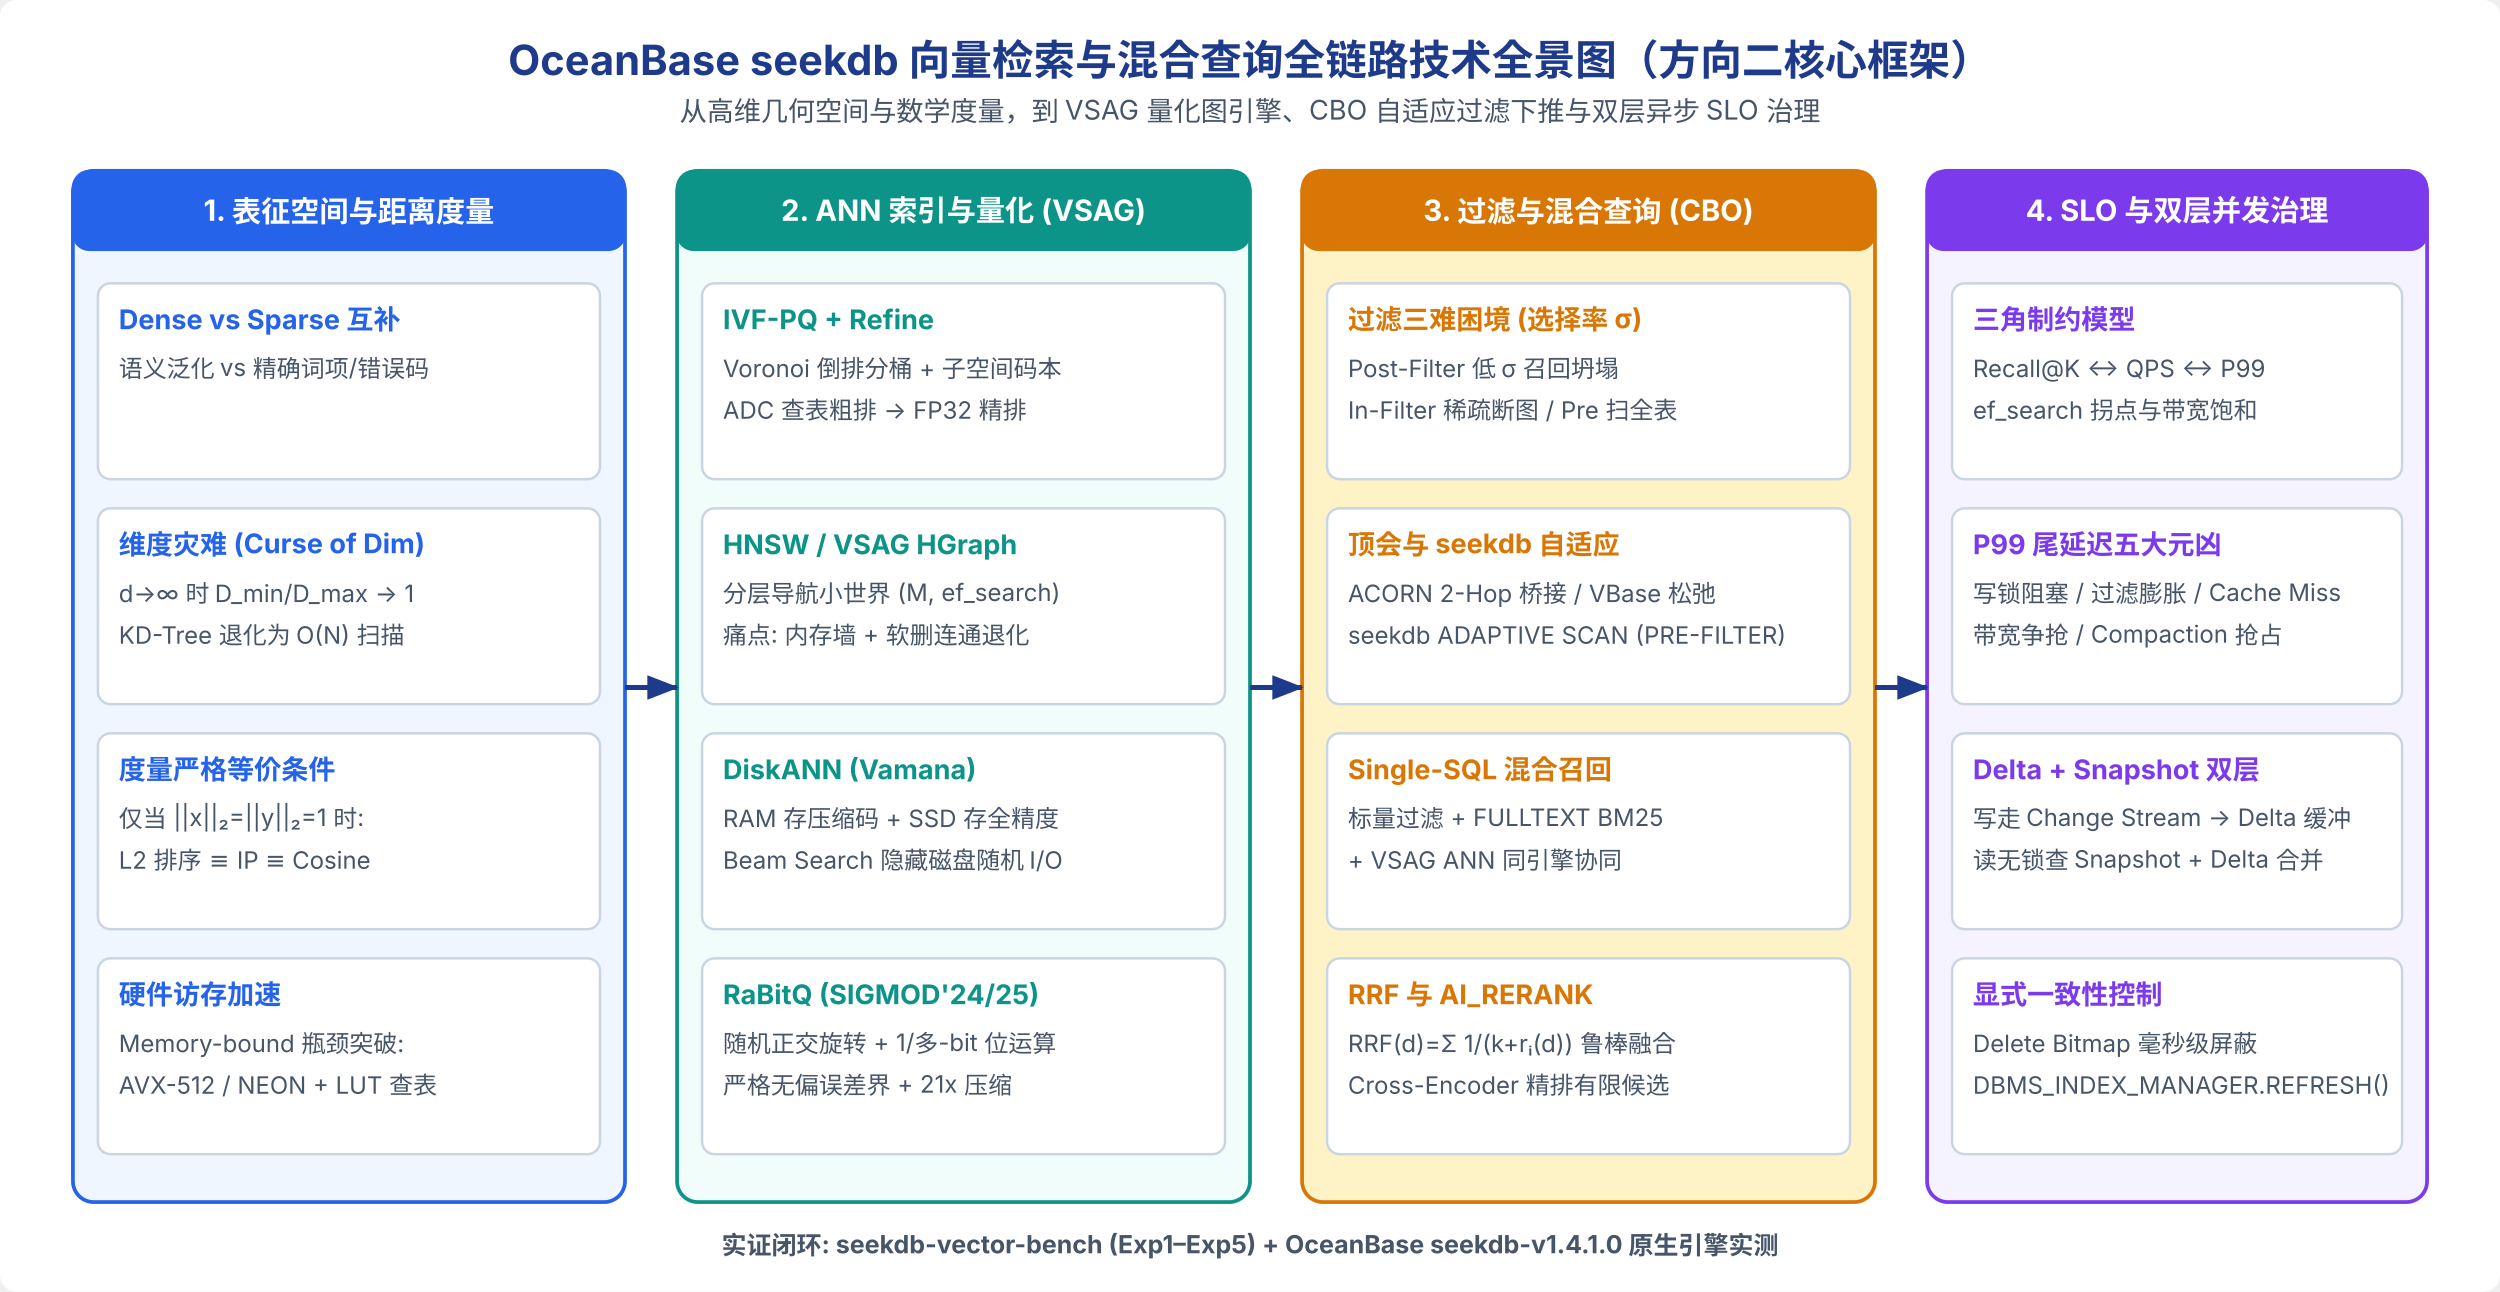
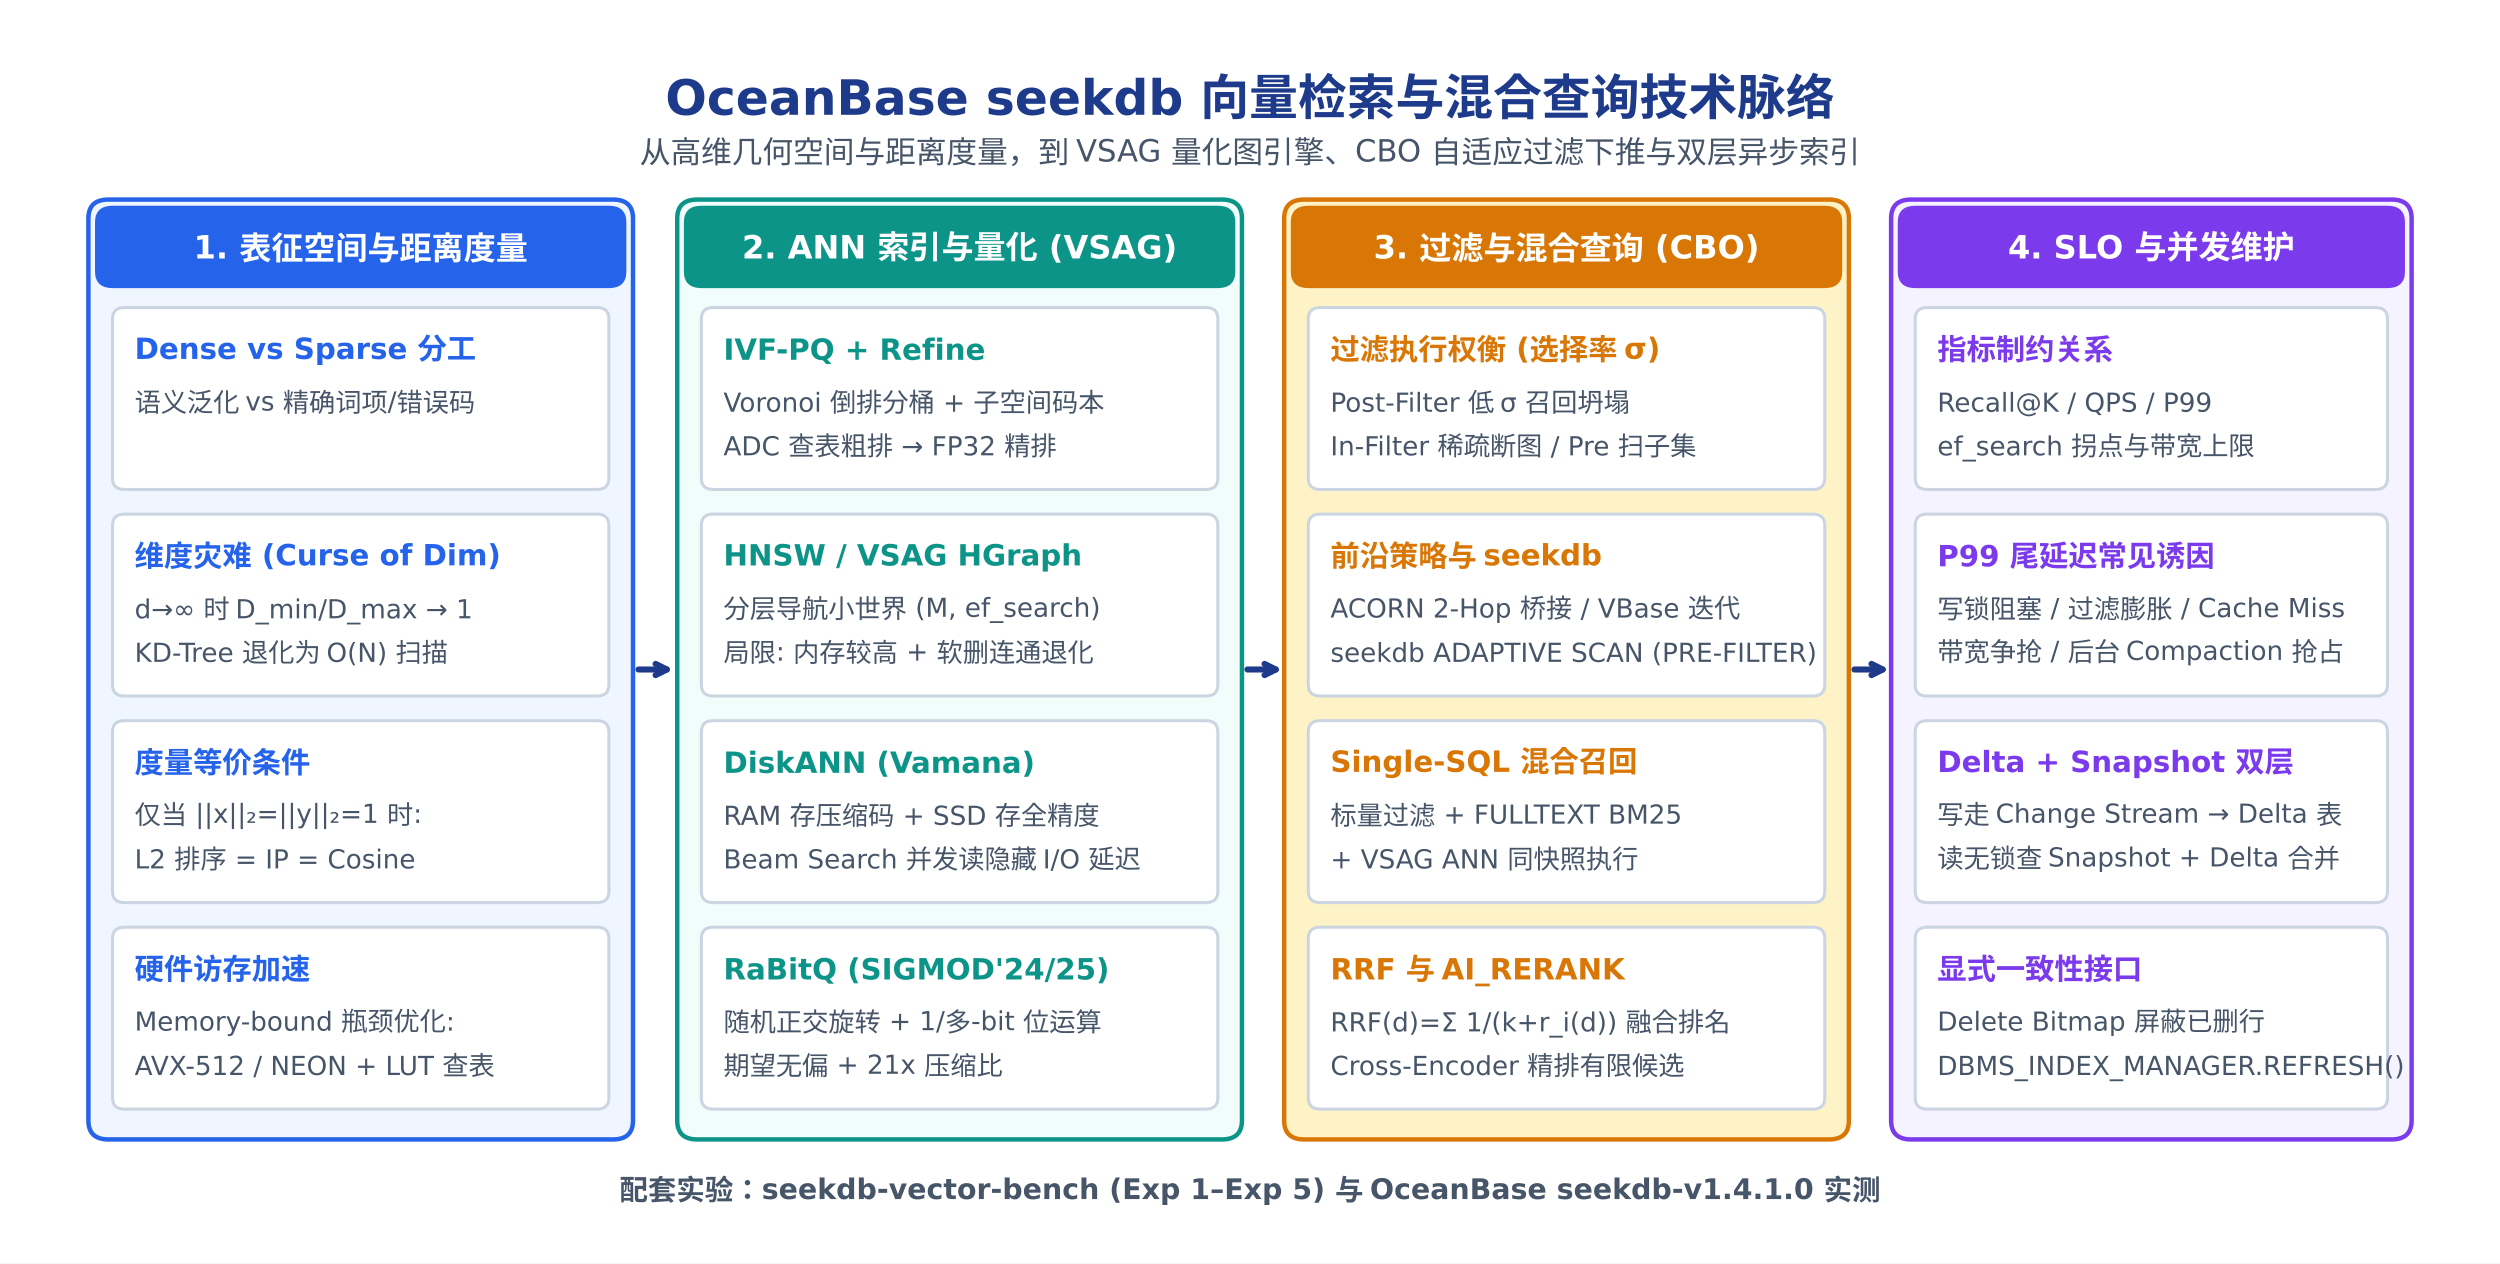
- <svg xmlns="http://www.w3.org/2000/svg" viewBox="0 0 1200 620" width="1200" height="620" font-family="PingFang SC, Hiragino Sans GB, Arial Unicode MS, -apple-system, sans-serif">
-   <rect width="1200" height="620" fill="#FFFFFF" rx="8" />
+ <svg xmlns="http://www.w3.org/2000/svg" width="896.58pt" height="453.024pt" viewBox="0 0 896.58 453.024" version="1.1">
  <defs>
-     <marker id="arrow-navy" viewBox="0 0 10 10" refX="8.5" refY="5" markerWidth="7" markerHeight="7" orient="auto-start-reverse">
-       <path d="M 0 1.5 L 9 5 L 0 8.5 z" fill="#1E3A8A" />
-     </marker>
-     <marker id="arrow-teal" viewBox="0 0 10 10" refX="8.5" refY="5" markerWidth="7" markerHeight="7" orient="auto-start-reverse">
-       <path d="M 0 1.5 L 9 5 L 0 8.5 z" fill="#0D9488" />
-     </marker>
-     <marker id="arrow-red" viewBox="0 0 10 10" refX="8.5" refY="5" markerWidth="7" markerHeight="7" orient="auto-start-reverse">
-       <path d="M 0 1.5 L 9 5 L 0 8.5 z" fill="#DC2626" />
-     </marker>
-     <marker id="arrow-slate" viewBox="0 0 10 10" refX="8.5" refY="5" markerWidth="7" markerHeight="7" orient="auto-start-reverse">
-       <path d="M 0 1.5 L 9 5 L 0 8.5 z" fill="#475569" />
-     </marker>
+     <style type="text/css">*{stroke-linejoin: round; stroke-linecap: butt}</style>
  </defs>
-   <text x="600" y="36" font-size="20" font-weight="bold" fill="#1E3A8A" text-anchor="middle">OceanBase seekdb 向量检索与混合查询全链路技术全景图（方向二核心框架）</text>
-   <text x="600" y="58" font-size="13" font-weight="normal" fill="#475569" text-anchor="middle">从高维几何空间与数学度量，到 VSAG 量化图引擎、CBO 自适应过滤下推与双层异步 SLO 治理</text>
-   <rect x="35" y="82" width="265" height="495" fill="#EFF6FF" stroke="#2563EB" stroke-width="1.8" rx="10" />
-   <rect x="35" y="82" width="265" height="38" fill="#2563EB" stroke="#2563EB" stroke-width="1.0" rx="8" />
-   <text x="167.5" y="106" font-size="14" font-weight="bold" fill="#FFFFFF" text-anchor="middle">1. 表征空间与距离度量</text>
-   <rect x="47" y="136" width="241" height="94" fill="#FFFFFF" stroke="#CBD5E1" stroke-width="1.2" rx="6" />
-   <text x="57" y="158" font-size="13" font-weight="bold" fill="#2563EB" text-anchor="start">Dense vs Sparse 互补</text>
-   <text x="57" y="181" font-size="11.5" font-weight="normal" fill="#475569" text-anchor="start">语义泛化 vs 精确词项/错误码</text>
-   <rect x="47" y="244" width="241" height="94" fill="#FFFFFF" stroke="#CBD5E1" stroke-width="1.2" rx="6" />
-   <text x="57" y="266" font-size="13" font-weight="bold" fill="#2563EB" text-anchor="start">维度灾难 (Curse of Dim)</text>
-   <text x="57" y="289" font-size="11.5" font-weight="normal" fill="#475569" text-anchor="start">d→∞ 时 D_min/D_max → 1</text>
-   <text x="57" y="309" font-size="11.5" font-weight="normal" fill="#475569" text-anchor="start">KD-Tree 退化为 O(N) 扫描</text>
-   <rect x="47" y="352" width="241" height="94" fill="#FFFFFF" stroke="#CBD5E1" stroke-width="1.2" rx="6" />
-   <text x="57" y="374" font-size="13" font-weight="bold" fill="#2563EB" text-anchor="start">度量严格等价条件</text>
-   <text x="57" y="397" font-size="11.5" font-weight="normal" fill="#475569" text-anchor="start">仅当 ||x||₂=||y||₂=1 时:</text>
-   <text x="57" y="417" font-size="11.5" font-weight="normal" fill="#475569" text-anchor="start">L2 排序 ≡ IP ≡ Cosine</text>
-   <rect x="47" y="460" width="241" height="94" fill="#FFFFFF" stroke="#CBD5E1" stroke-width="1.2" rx="6" />
-   <text x="57" y="482" font-size="13" font-weight="bold" fill="#2563EB" text-anchor="start">硬件访存加速</text>
-   <text x="57" y="505" font-size="11.5" font-weight="normal" fill="#475569" text-anchor="start">Memory-bound 瓶颈突破:</text>
-   <text x="57" y="525" font-size="11.5" font-weight="normal" fill="#475569" text-anchor="start">AVX-512 / NEON + LUT 查表</text>
-   <rect x="325" y="82" width="275" height="495" fill="#F0FDFA" stroke="#0D9488" stroke-width="1.8" rx="10" />
-   <rect x="325" y="82" width="275" height="38" fill="#0D9488" stroke="#0D9488" stroke-width="1.0" rx="8" />
-   <text x="462.5" y="106" font-size="14" font-weight="bold" fill="#FFFFFF" text-anchor="middle">2. ANN 索引与量化 (VSAG)</text>
-   <rect x="337" y="136" width="251" height="94" fill="#FFFFFF" stroke="#CBD5E1" stroke-width="1.2" rx="6" />
-   <text x="347" y="158" font-size="13" font-weight="bold" fill="#0D9488" text-anchor="start">IVF-PQ + Refine</text>
-   <text x="347" y="181" font-size="11.5" font-weight="normal" fill="#475569" text-anchor="start">Voronoi 倒排分桶 + 子空间码本</text>
-   <text x="347" y="201" font-size="11.5" font-weight="normal" fill="#475569" text-anchor="start">ADC 查表粗排 → FP32 精排</text>
-   <rect x="337" y="244" width="251" height="94" fill="#FFFFFF" stroke="#CBD5E1" stroke-width="1.2" rx="6" />
-   <text x="347" y="266" font-size="13" font-weight="bold" fill="#0D9488" text-anchor="start">HNSW / VSAG HGraph</text>
-   <text x="347" y="289" font-size="11.5" font-weight="normal" fill="#475569" text-anchor="start">分层导航小世界 (M, ef_search)</text>
-   <text x="347" y="309" font-size="11.5" font-weight="normal" fill="#475569" text-anchor="start">痛点: 内存墙 + 软删连通退化</text>
-   <rect x="337" y="352" width="251" height="94" fill="#FFFFFF" stroke="#CBD5E1" stroke-width="1.2" rx="6" />
-   <text x="347" y="374" font-size="13" font-weight="bold" fill="#0D9488" text-anchor="start">DiskANN (Vamana)</text>
-   <text x="347" y="397" font-size="11.5" font-weight="normal" fill="#475569" text-anchor="start">RAM 存压缩码 + SSD 存全精度</text>
-   <text x="347" y="417" font-size="11.5" font-weight="normal" fill="#475569" text-anchor="start">Beam Search 隐藏磁盘随机 I/O</text>
-   <rect x="337" y="460" width="251" height="94" fill="#FFFFFF" stroke="#CBD5E1" stroke-width="1.2" rx="6" />
-   <text x="347" y="482" font-size="13" font-weight="bold" fill="#0D9488" text-anchor="start">RaBitQ (SIGMOD'24/25)</text>
-   <text x="347" y="505" font-size="11.5" font-weight="normal" fill="#475569" text-anchor="start">随机正交旋转 + 1/多-bit 位运算</text>
-   <text x="347" y="525" font-size="11.5" font-weight="normal" fill="#475569" text-anchor="start">严格无偏误差界 + 21x 压缩</text>
-   <rect x="625" y="82" width="275" height="495" fill="#FEF3C7" stroke="#D97706" stroke-width="1.8" rx="10" />
-   <rect x="625" y="82" width="275" height="38" fill="#D97706" stroke="#D97706" stroke-width="1.0" rx="8" />
-   <text x="762.5" y="106" font-size="14" font-weight="bold" fill="#FFFFFF" text-anchor="middle">3. 过滤与混合查询 (CBO)</text>
-   <rect x="637" y="136" width="251" height="94" fill="#FFFFFF" stroke="#CBD5E1" stroke-width="1.2" rx="6" />
-   <text x="647" y="158" font-size="13" font-weight="bold" fill="#D97706" text-anchor="start">过滤三难困境 (选择率 σ)</text>
-   <text x="647" y="181" font-size="11.5" font-weight="normal" fill="#475569" text-anchor="start">Post-Filter 低 σ 召回坍塌</text>
-   <text x="647" y="201" font-size="11.5" font-weight="normal" fill="#475569" text-anchor="start">In-Filter 稀疏断图 / Pre 扫全表</text>
-   <rect x="637" y="244" width="251" height="94" fill="#FFFFFF" stroke="#CBD5E1" stroke-width="1.2" rx="6" />
-   <text x="647" y="266" font-size="13" font-weight="bold" fill="#D97706" text-anchor="start">顶会与 seekdb 自适应</text>
-   <text x="647" y="289" font-size="11.5" font-weight="normal" fill="#475569" text-anchor="start">ACORN 2-Hop 桥接 / VBase 松弛</text>
-   <text x="647" y="309" font-size="11.5" font-weight="normal" fill="#475569" text-anchor="start">seekdb ADAPTIVE SCAN (PRE-FILTER)</text>
-   <rect x="637" y="352" width="251" height="94" fill="#FFFFFF" stroke="#CBD5E1" stroke-width="1.2" rx="6" />
-   <text x="647" y="374" font-size="13" font-weight="bold" fill="#D97706" text-anchor="start">Single-SQL 混合召回</text>
-   <text x="647" y="397" font-size="11.5" font-weight="normal" fill="#475569" text-anchor="start">标量过滤 + FULLTEXT BM25</text>
-   <text x="647" y="417" font-size="11.5" font-weight="normal" fill="#475569" text-anchor="start">+ VSAG ANN 同引擎协同</text>
-   <rect x="637" y="460" width="251" height="94" fill="#FFFFFF" stroke="#CBD5E1" stroke-width="1.2" rx="6" />
-   <text x="647" y="482" font-size="13" font-weight="bold" fill="#D97706" text-anchor="start">RRF 与 AI_RERANK</text>
-   <text x="647" y="505" font-size="11.5" font-weight="normal" fill="#475569" text-anchor="start">RRF(d)=Σ 1/(k+rᵢ(d)) 鲁棒融合</text>
-   <text x="647" y="525" font-size="11.5" font-weight="normal" fill="#475569" text-anchor="start">Cross-Encoder 精排有限候选</text>
-   <rect x="925" y="82" width="240" height="495" fill="#F5F3FF" stroke="#7C3AED" stroke-width="1.8" rx="10" />
-   <rect x="925" y="82" width="240" height="38" fill="#7C3AED" stroke="#7C3AED" stroke-width="1.0" rx="8" />
-   <text x="1045.0" y="106" font-size="14" font-weight="bold" fill="#FFFFFF" text-anchor="middle">4. SLO 与双层并发治理</text>
-   <rect x="937" y="136" width="216" height="94" fill="#FFFFFF" stroke="#CBD5E1" stroke-width="1.2" rx="6" />
-   <text x="947" y="158" font-size="13" font-weight="bold" fill="#7C3AED" text-anchor="start">三角制约模型</text>
-   <text x="947" y="181" font-size="11.5" font-weight="normal" fill="#475569" text-anchor="start">Recall@K ↔ QPS ↔ P99</text>
-   <text x="947" y="201" font-size="11.5" font-weight="normal" fill="#475569" text-anchor="start">ef_search 拐点与带宽饱和</text>
-   <rect x="937" y="244" width="216" height="94" fill="#FFFFFF" stroke="#CBD5E1" stroke-width="1.2" rx="6" />
-   <text x="947" y="266" font-size="13" font-weight="bold" fill="#7C3AED" text-anchor="start">P99 尾延迟五大元凶</text>
-   <text x="947" y="289" font-size="11.5" font-weight="normal" fill="#475569" text-anchor="start">写锁阻塞 / 过滤膨胀 / Cache Miss</text>
-   <text x="947" y="309" font-size="11.5" font-weight="normal" fill="#475569" text-anchor="start">带宽争抢 / Compaction 抢占</text>
-   <rect x="937" y="352" width="216" height="94" fill="#FFFFFF" stroke="#CBD5E1" stroke-width="1.2" rx="6" />
-   <text x="947" y="374" font-size="13" font-weight="bold" fill="#7C3AED" text-anchor="start">Delta + Snapshot 双层</text>
-   <text x="947" y="397" font-size="11.5" font-weight="normal" fill="#475569" text-anchor="start">写走 Change Stream → Delta 缓冲</text>
-   <text x="947" y="417" font-size="11.5" font-weight="normal" fill="#475569" text-anchor="start">读无锁查 Snapshot + Delta 合并</text>
-   <rect x="937" y="460" width="216" height="94" fill="#FFFFFF" stroke="#CBD5E1" stroke-width="1.2" rx="6" />
-   <text x="947" y="482" font-size="13" font-weight="bold" fill="#7C3AED" text-anchor="start">显式一致性控制</text>
-   <text x="947" y="505" font-size="11.5" font-weight="normal" fill="#475569" text-anchor="start">Delete Bitmap 毫秒级屏蔽</text>
-   <text x="947" y="525" font-size="11.5" font-weight="normal" fill="#475569" text-anchor="start">DBMS_INDEX_MANAGER.REFRESH()</text>
-   <line x1="300" y1="330" x2="325" y2="330" stroke="#1E3A8A" stroke-width="2.4" marker-end="url(#arrow-navy)" />
-   <line x1="600" y1="330" x2="625" y2="330" stroke="#1E3A8A" stroke-width="2.4" marker-end="url(#arrow-navy)" />
-   <line x1="900" y1="330" x2="925" y2="330" stroke="#1E3A8A" stroke-width="2.4" marker-end="url(#arrow-navy)" />
-   <text x="600" y="602" font-size="12" font-weight="bold" fill="#475569" text-anchor="middle">实证闭环: seekdb-vector-bench (Exp1–Exp5) + OceanBase seekdb-v1.4.1.0 原生引擎实测</text>
+   <rect width="100%" height="100%" fill="#FFFFFF" />
+   <g id="figure_1">
+     <g id="patch_1">
+       <path d="M 0 453.024  L 896.58 453.024  L 896.58 0  L 0 0  z " style="fill: #ffffff" />
+     </g>
+     <g id="axes_1">
+       <g id="patch_2">
+         <path d="M 38.904 408.641  L 219.812 408.641  Q 227.02 408.641 227.02 401.845  L 227.02 78.362  Q 227.02 71.566 219.812 71.566  L 38.904 71.566  Q 31.697 71.566 31.697 78.362  L 31.697 401.845  Q 31.697 408.641 38.904 408.641  z " clip-path="url(#p9b1fdf028f)" style="fill: #eff6ff; stroke: #2563eb; stroke-width: 1.6; stroke-linejoin: miter" />
+       </g>
+       <g id="patch_3">
+         <path d="M 40.346 102.827  L 218.371 102.827  Q 224.137 102.827 224.137 97.39  L 224.137 79.721  Q 224.137 74.284 218.371 74.284  L 40.346 74.284  Q 34.58 74.284 34.58 79.721  L 34.58 97.39  Q 34.58 102.827 40.346 102.827  z " clip-path="url(#p9b1fdf028f)" style="fill: #2563eb; stroke: #2563eb; stroke-linejoin: miter" />
+       </g>
+       <g id="patch_4">
+         <path d="M 44.67 175.543  L 214.046 175.543  Q 218.371 175.543 218.371 171.465  L 218.371 114.38  Q 218.371 110.303 214.046 110.303  L 44.67 110.303  Q 40.346 110.303 40.346 114.38  L 40.346 171.465  Q 40.346 175.543 44.67 175.543  z " clip-path="url(#p9b1fdf028f)" style="fill: #ffffff; stroke: #cbd5e1; stroke-width: 1.1; stroke-linejoin: miter" />
+       </g>
+       <g id="patch_5">
+         <path d="M 44.67 249.618  L 214.046 249.618  Q 218.371 249.618 218.371 245.54  L 218.371 188.455  Q 218.371 184.378 214.046 184.378  L 44.67 184.378  Q 40.346 184.378 40.346 188.455  L 40.346 245.54  Q 40.346 249.618 44.67 249.618  z " clip-path="url(#p9b1fdf028f)" style="fill: #ffffff; stroke: #cbd5e1; stroke-width: 1.1; stroke-linejoin: miter" />
+       </g>
+       <g id="patch_6">
+         <path d="M 44.67 323.693  L 214.046 323.693  Q 218.371 323.693 218.371 319.615  L 218.371 262.53  Q 218.371 258.453 214.046 258.453  L 44.67 258.453  Q 40.346 258.453 40.346 262.53  L 40.346 319.615  Q 40.346 323.693 44.67 323.693  z " clip-path="url(#p9b1fdf028f)" style="fill: #ffffff; stroke: #cbd5e1; stroke-width: 1.1; stroke-linejoin: miter" />
+       </g>
+       <g id="patch_7">
+         <path d="M 44.67 397.768  L 214.046 397.768  Q 218.371 397.768 218.371 393.69  L 218.371 336.605  Q 218.371 332.528 214.046 332.528  L 44.67 332.528  Q 40.346 332.528 40.346 336.605  L 40.346 393.69  Q 40.346 397.768 44.67 397.768  z " clip-path="url(#p9b1fdf028f)" style="fill: #ffffff; stroke: #cbd5e1; stroke-width: 1.1; stroke-linejoin: miter" />
+       </g>
+       <g id="patch_8">
+         <path d="M 250.084 408.641  L 438.2 408.641  Q 445.407 408.641 445.407 401.845  L 445.407 78.362  Q 445.407 71.566 438.2 71.566  L 250.084 71.566  Q 242.876 71.566 242.876 78.362  L 242.876 401.845  Q 242.876 408.641 250.084 408.641  z " clip-path="url(#p9b1fdf028f)" style="fill: #f0fdfa; stroke: #0d9488; stroke-width: 1.6; stroke-linejoin: miter" />
+       </g>
+       <g id="patch_9">
+         <path d="M 251.525 102.827  L 436.758 102.827  Q 442.524 102.827 442.524 97.39  L 442.524 79.721  Q 442.524 74.284 436.758 74.284  L 251.525 74.284  Q 245.759 74.284 245.759 79.721  L 245.759 97.39  Q 245.759 102.827 251.525 102.827  z " clip-path="url(#p9b1fdf028f)" style="fill: #0d9488; stroke: #0d9488; stroke-linejoin: miter" />
+       </g>
+       <g id="patch_10">
+         <path d="M 255.85 175.543  L 432.433 175.543  Q 436.758 175.543 436.758 171.465  L 436.758 114.38  Q 436.758 110.303 432.433 110.303  L 255.85 110.303  Q 251.525 110.303 251.525 114.38  L 251.525 171.465  Q 251.525 175.543 255.85 175.543  z " clip-path="url(#p9b1fdf028f)" style="fill: #ffffff; stroke: #cbd5e1; stroke-width: 1.1; stroke-linejoin: miter" />
+       </g>
+       <g id="patch_11">
+         <path d="M 255.85 249.618  L 432.433 249.618  Q 436.758 249.618 436.758 245.54  L 436.758 188.455  Q 436.758 184.378 432.433 184.378  L 255.85 184.378  Q 251.525 184.378 251.525 188.455  L 251.525 245.54  Q 251.525 249.618 255.85 249.618  z " clip-path="url(#p9b1fdf028f)" style="fill: #ffffff; stroke: #cbd5e1; stroke-width: 1.1; stroke-linejoin: miter" />
+       </g>
+       <g id="patch_12">
+         <path d="M 255.85 323.693  L 432.433 323.693  Q 436.758 323.693 436.758 319.615  L 436.758 262.53  Q 436.758 258.453 432.433 258.453  L 255.85 258.453  Q 251.525 258.453 251.525 262.53  L 251.525 319.615  Q 251.525 323.693 255.85 323.693  z " clip-path="url(#p9b1fdf028f)" style="fill: #ffffff; stroke: #cbd5e1; stroke-width: 1.1; stroke-linejoin: miter" />
+       </g>
+       <g id="patch_13">
+         <path d="M 255.85 397.768  L 432.433 397.768  Q 436.758 397.768 436.758 393.69  L 436.758 336.605  Q 436.758 332.528 432.433 332.528  L 255.85 332.528  Q 251.525 332.528 251.525 336.605  L 251.525 393.69  Q 251.525 397.768 255.85 397.768  z " clip-path="url(#p9b1fdf028f)" style="fill: #ffffff; stroke: #cbd5e1; stroke-width: 1.1; stroke-linejoin: miter" />
+       </g>
+       <g id="patch_14">
+         <path d="M 467.75 408.641  L 655.866 408.641  Q 663.073 408.641 663.073 401.845  L 663.073 78.362  Q 663.073 71.566 655.866 71.566  L 467.75 71.566  Q 460.543 71.566 460.543 78.362  L 460.543 401.845  Q 460.543 408.641 467.75 408.641  z " clip-path="url(#p9b1fdf028f)" style="fill: #fef3c7; stroke: #d97706; stroke-width: 1.6; stroke-linejoin: miter" />
+       </g>
+       <g id="patch_15">
+         <path d="M 469.192 102.827  L 654.424 102.827  Q 660.191 102.827 660.191 97.39  L 660.191 79.721  Q 660.191 74.284 654.424 74.284  L 469.192 74.284  Q 463.426 74.284 463.426 79.721  L 463.426 97.39  Q 463.426 102.827 469.192 102.827  z " clip-path="url(#p9b1fdf028f)" style="fill: #d97706; stroke: #d97706; stroke-linejoin: miter" />
+       </g>
+       <g id="patch_16">
+         <path d="M 473.516 175.543  L 650.1 175.543  Q 654.424 175.543 654.424 171.465  L 654.424 114.38  Q 654.424 110.303 650.1 110.303  L 473.516 110.303  Q 469.192 110.303 469.192 114.38  L 469.192 171.465  Q 469.192 175.543 473.516 175.543  z " clip-path="url(#p9b1fdf028f)" style="fill: #ffffff; stroke: #cbd5e1; stroke-width: 1.1; stroke-linejoin: miter" />
+       </g>
+       <g id="patch_17">
+         <path d="M 473.516 249.618  L 650.1 249.618  Q 654.424 249.618 654.424 245.54  L 654.424 188.455  Q 654.424 184.378 650.1 184.378  L 473.516 184.378  Q 469.192 184.378 469.192 188.455  L 469.192 245.54  Q 469.192 249.618 473.516 249.618  z " clip-path="url(#p9b1fdf028f)" style="fill: #ffffff; stroke: #cbd5e1; stroke-width: 1.1; stroke-linejoin: miter" />
+       </g>
+       <g id="patch_18">
+         <path d="M 473.516 323.693  L 650.1 323.693  Q 654.424 323.693 654.424 319.615  L 654.424 262.53  Q 654.424 258.453 650.1 258.453  L 473.516 258.453  Q 469.192 258.453 469.192 262.53  L 469.192 319.615  Q 469.192 323.693 473.516 323.693  z " clip-path="url(#p9b1fdf028f)" style="fill: #ffffff; stroke: #cbd5e1; stroke-width: 1.1; stroke-linejoin: miter" />
+       </g>
+       <g id="patch_19">
+         <path d="M 473.516 397.768  L 650.1 397.768  Q 654.424 397.768 654.424 393.69  L 654.424 336.605  Q 654.424 332.528 650.1 332.528  L 473.516 332.528  Q 469.192 332.528 469.192 336.605  L 469.192 393.69  Q 469.192 397.768 473.516 397.768  z " clip-path="url(#p9b1fdf028f)" style="fill: #ffffff; stroke: #cbd5e1; stroke-width: 1.1; stroke-linejoin: miter" />
+       </g>
+       <g id="patch_20">
+         <path d="M 685.417 408.641  L 857.676 408.641  Q 864.884 408.641 864.884 401.845  L 864.884 78.362  Q 864.884 71.566 857.676 71.566  L 685.417 71.566  Q 678.209 71.566 678.209 78.362  L 678.209 401.845  Q 678.209 408.641 685.417 408.641  z " clip-path="url(#p9b1fdf028f)" style="fill: #f5f3ff; stroke: #7c3aed; stroke-width: 1.6; stroke-linejoin: miter" />
+       </g>
+       <g id="patch_21">
+         <path d="M 686.858 102.827  L 856.235 102.827  Q 862 102.827 862 97.39  L 862 79.721  Q 862 74.284 856.235 74.284  L 686.858 74.284  Q 681.092 74.284 681.092 79.721  L 681.092 97.39  Q 681.092 102.827 686.858 102.827  z " clip-path="url(#p9b1fdf028f)" style="fill: #7c3aed; stroke: #7c3aed; stroke-linejoin: miter" />
+       </g>
+       <g id="patch_22">
+         <path d="M 691.183 175.543  L 851.91 175.543  Q 856.235 175.543 856.235 171.465  L 856.235 114.38  Q 856.235 110.303 851.91 110.303  L 691.183 110.303  Q 686.858 110.303 686.858 114.38  L 686.858 171.465  Q 686.858 175.543 691.183 175.543  z " clip-path="url(#p9b1fdf028f)" style="fill: #ffffff; stroke: #cbd5e1; stroke-width: 1.1; stroke-linejoin: miter" />
+       </g>
+       <g id="patch_23">
+         <path d="M 691.183 249.618  L 851.91 249.618  Q 856.235 249.618 856.235 245.54  L 856.235 188.455  Q 856.235 184.378 851.91 184.378  L 691.183 184.378  Q 686.858 184.378 686.858 188.455  L 686.858 245.54  Q 686.858 249.618 691.183 249.618  z " clip-path="url(#p9b1fdf028f)" style="fill: #ffffff; stroke: #cbd5e1; stroke-width: 1.1; stroke-linejoin: miter" />
+       </g>
+       <g id="patch_24">
+         <path d="M 691.183 323.693  L 851.91 323.693  Q 856.235 323.693 856.235 319.615  L 856.235 262.53  Q 856.235 258.453 851.91 258.453  L 691.183 258.453  Q 686.858 258.453 686.858 262.53  L 686.858 319.615  Q 686.858 323.693 691.183 323.693  z " clip-path="url(#p9b1fdf028f)" style="fill: #ffffff; stroke: #cbd5e1; stroke-width: 1.1; stroke-linejoin: miter" />
+       </g>
+       <g id="patch_25">
+         <path d="M 691.183 397.768  L 851.91 397.768  Q 856.235 397.768 856.235 393.69  L 856.235 336.605  Q 856.235 332.528 851.91 332.528  L 691.183 332.528  Q 686.858 332.528 686.858 336.605  L 686.858 393.69  Q 686.858 397.768 691.183 397.768  z " clip-path="url(#p9b1fdf028f)" style="fill: #ffffff; stroke: #cbd5e1; stroke-width: 1.1; stroke-linejoin: miter" />
+       </g>
+       <g id="text_1">
+         <text style="font-weight: 700; font-size: 17.5px; font-family: 'PingFang SC', 'Hiragino Sans GB', 'Arial Unicode MS', 'DejaVu Sans', sans-serif; text-anchor: middle; fill: #1e3a8a" x="448.29" y="41.168" transform="rotate(-0 448.29 41.16844)">OceanBase seekdb 向量检索与混合查询技术脉络</text>
+       </g>
+       <g id="text_2">
+         <text style="font-size: 11px; font-family: 'PingFang SC', 'Hiragino Sans GB', 'Arial Unicode MS', 'DejaVu Sans', sans-serif; text-anchor: middle; fill: #475569" x="448.29" y="58.421" transform="rotate(-0 448.29 58.42131)">从高维几何空间与距离度量，到 VSAG 量化图引擎、CBO 自适应过滤下推与双层异步索引</text>
+       </g>
+       <g id="text_3">
+         <text style="font-weight: 700; font-size: 11.5px; font-family: 'PingFang SC', 'Hiragino Sans GB', 'Arial Unicode MS', 'DejaVu Sans', sans-serif; text-anchor: middle; fill: #ffffff" x="129.358" y="92.696" transform="rotate(-0 129.3581 92.69582)">1. 表征空间与距离度量</text>
+       </g>
+       <g id="text_4">
+         <text style="font-weight: 700; font-size: 10.5px; font-family: 'PingFang SC', 'Hiragino Sans GB', 'Arial Unicode MS', 'DejaVu Sans', sans-serif; text-anchor: start; fill: #2563eb" x="48.274" y="128.729" transform="rotate(-0 48.27375 128.7292)">Dense vs Sparse 分工</text>
+       </g>
+       <g id="text_5">
+         <text style="font-size: 9.4px; font-family: 'PingFang SC', 'Hiragino Sans GB', 'Arial Unicode MS', 'DejaVu Sans', sans-serif; text-anchor: start; fill: #475569" x="48.274" y="147.666" transform="rotate(-0 48.27375 147.666)">语义泛化 vs 精确词项/错误码</text>
+       </g>
+       <g id="text_6">
+         <text style="font-weight: 700; font-size: 10.5px; font-family: 'PingFang SC', 'Hiragino Sans GB', 'Arial Unicode MS', 'DejaVu Sans', sans-serif; text-anchor: start; fill: #2563eb" x="48.274" y="203.109" transform="rotate(-0 48.27375 203.1085)">维度灾难 (Curse of Dim)</text>
+       </g>
+       <g id="text_7">
+         <text style="font-size: 9.4px; font-family: 'PingFang SC', 'Hiragino Sans GB', 'Arial Unicode MS', 'DejaVu Sans', sans-serif; text-anchor: start; fill: #475569" x="48.274" y="221.741" transform="rotate(-0 48.27375 221.741)">d→∞ 时 D_min/D_max → 1</text>
+       </g>
+       <g id="text_8">
+         <text style="font-size: 9.4px; font-family: 'PingFang SC', 'Hiragino Sans GB', 'Arial Unicode MS', 'DejaVu Sans', sans-serif; text-anchor: start; fill: #475569" x="48.274" y="237.371" transform="rotate(-0 48.27375 237.3715)">KD-Tree 退化为 O(N) 扫描</text>
+       </g>
+       <g id="text_9">
+         <text style="font-weight: 700; font-size: 10.5px; font-family: 'PingFang SC', 'Hiragino Sans GB', 'Arial Unicode MS', 'DejaVu Sans', sans-serif; text-anchor: start; fill: #2563eb" x="48.274" y="277.184" transform="rotate(-0 48.27375 277.1835)">度量等价条件</text>
+       </g>
+       <g id="text_10">
+         <text style="font-size: 9.4px; font-family: 'PingFang SC', 'Hiragino Sans GB', 'Arial Unicode MS', 'DejaVu Sans', sans-serif; text-anchor: start; fill: #475569" x="48.274" y="295.543" transform="rotate(-0 48.27375 295.5435)">仅当 ||x||₂=||y||₂=1 时:</text>
+       </g>
+       <g id="text_11">
+         <text style="font-size: 9.4px; font-family: 'PingFang SC', 'Hiragino Sans GB', 'Arial Unicode MS', 'DejaVu Sans', sans-serif; text-anchor: start; fill: #475569" x="48.274" y="311.446" transform="rotate(-0 48.27375 311.4465)">L2 排序 = IP = Cosine</text>
+       </g>
+       <g id="text_12">
+         <text style="font-weight: 700; font-size: 10.5px; font-family: 'PingFang SC', 'Hiragino Sans GB', 'Arial Unicode MS', 'DejaVu Sans', sans-serif; text-anchor: start; fill: #2563eb" x="48.274" y="351.259" transform="rotate(-0 48.27375 351.2585)">硬件访存加速</text>
+       </g>
+       <g id="text_13">
+         <text style="font-size: 9.4px; font-family: 'PingFang SC', 'Hiragino Sans GB', 'Arial Unicode MS', 'DejaVu Sans', sans-serif; text-anchor: start; fill: #475569" x="48.274" y="369.618" transform="rotate(-0 48.27375 369.6185)">Memory-bound 瓶颈优化:</text>
+       </g>
+       <g id="text_14">
+         <text style="font-size: 9.4px; font-family: 'PingFang SC', 'Hiragino Sans GB', 'Arial Unicode MS', 'DejaVu Sans', sans-serif; text-anchor: start; fill: #475569" x="48.274" y="385.521" transform="rotate(-0 48.27375 385.5214)">AVX-512 / NEON + LUT 查表</text>
+       </g>
+       <g id="text_15">
+         <text style="font-weight: 700; font-size: 11.5px; font-family: 'PingFang SC', 'Hiragino Sans GB', 'Arial Unicode MS', 'DejaVu Sans', sans-serif; text-anchor: middle; fill: #ffffff" x="344.142" y="92.696" transform="rotate(-0 344.1416 92.69582)">2. ANN 索引与量化 (VSAG)</text>
+       </g>
+       <g id="text_16">
+         <text style="font-weight: 700; font-size: 10.5px; font-family: 'PingFang SC', 'Hiragino Sans GB', 'Arial Unicode MS', 'DejaVu Sans', sans-serif; text-anchor: start; fill: #0d9488" x="259.454" y="129.034" transform="rotate(-0 259.4535 129.0335)">IVF-PQ + Refine</text>
+       </g>
+       <g id="text_17">
+         <text style="font-size: 9.4px; font-family: 'PingFang SC', 'Hiragino Sans GB', 'Arial Unicode MS', 'DejaVu Sans', sans-serif; text-anchor: start; fill: #475569" x="259.454" y="147.666" transform="rotate(-0 259.4535 147.666)">Voronoi 倒排分桶 + 子空间码本</text>
+       </g>
+       <g id="text_18">
+         <text style="font-size: 9.4px; font-family: 'PingFang SC', 'Hiragino Sans GB', 'Arial Unicode MS', 'DejaVu Sans', sans-serif; text-anchor: start; fill: #475569" x="259.454" y="163.296" transform="rotate(-0 259.4535 163.2965)">ADC 查表粗排 → FP32 精排</text>
+       </g>
+       <g id="text_19">
+         <text style="font-weight: 700; font-size: 10.5px; font-family: 'PingFang SC', 'Hiragino Sans GB', 'Arial Unicode MS', 'DejaVu Sans', sans-serif; text-anchor: start; fill: #0d9488" x="259.454" y="202.804" transform="rotate(-0 259.4535 202.8042)">HNSW / VSAG HGraph</text>
+       </g>
+       <g id="text_20">
+         <text style="font-size: 9.4px; font-family: 'PingFang SC', 'Hiragino Sans GB', 'Arial Unicode MS', 'DejaVu Sans', sans-serif; text-anchor: start; fill: #475569" x="259.454" y="221.643" transform="rotate(-0 259.4535 221.6425)">分层导航小世界 (M, ef_search)</text>
+       </g>
+       <g id="text_21">
+         <text style="font-size: 9.4px; font-family: 'PingFang SC', 'Hiragino Sans GB', 'Arial Unicode MS', 'DejaVu Sans', sans-serif; text-anchor: start; fill: #475569" x="259.454" y="237.371" transform="rotate(-0 259.4535 237.3715)">局限: 内存较高 + 软删连通退化</text>
+       </g>
+       <g id="text_22">
+         <text style="font-weight: 700; font-size: 10.5px; font-family: 'PingFang SC', 'Hiragino Sans GB', 'Arial Unicode MS', 'DejaVu Sans', sans-serif; text-anchor: start; fill: #0d9488" x="259.454" y="277.184" transform="rotate(-0 259.4535 277.1835)">DiskANN (Vamana)</text>
+       </g>
+       <g id="text_23">
+         <text style="font-size: 9.4px; font-family: 'PingFang SC', 'Hiragino Sans GB', 'Arial Unicode MS', 'DejaVu Sans', sans-serif; text-anchor: start; fill: #475569" x="259.454" y="295.816" transform="rotate(-0 259.4535 295.8159)">RAM 存压缩码 + SSD 存全精度</text>
+       </g>
+       <g id="text_24">
+         <text style="font-size: 9.4px; font-family: 'PingFang SC', 'Hiragino Sans GB', 'Arial Unicode MS', 'DejaVu Sans', sans-serif; text-anchor: start; fill: #475569" x="259.454" y="311.446" transform="rotate(-0 259.4535 311.4465)">Beam Search 并发读隐藏 I/O 延迟</text>
+       </g>
+       <g id="text_25">
+         <text style="font-weight: 700; font-size: 10.5px; font-family: 'PingFang SC', 'Hiragino Sans GB', 'Arial Unicode MS', 'DejaVu Sans', sans-serif; text-anchor: start; fill: #0d9488" x="259.454" y="351.259" transform="rotate(-0 259.4535 351.2585)">RaBitQ (SIGMOD'24/25)</text>
+       </g>
+       <g id="text_26">
+         <text style="font-size: 9.4px; font-family: 'PingFang SC', 'Hiragino Sans GB', 'Arial Unicode MS', 'DejaVu Sans', sans-serif; text-anchor: start; fill: #475569" x="259.454" y="369.891" transform="rotate(-0 259.4535 369.8909)">随机正交旋转 + 1/多-bit 位运算</text>
+       </g>
+       <g id="text_27">
+         <text style="font-size: 9.4px; font-family: 'PingFang SC', 'Hiragino Sans GB', 'Arial Unicode MS', 'DejaVu Sans', sans-serif; text-anchor: start; fill: #475569" x="259.454" y="385.521" transform="rotate(-0 259.4535 385.5214)">期望无偏 + 21x 压缩比</text>
+       </g>
+       <g id="text_28">
+         <text style="font-weight: 700; font-size: 11.5px; font-family: 'PingFang SC', 'Hiragino Sans GB', 'Arial Unicode MS', 'DejaVu Sans', sans-serif; text-anchor: middle; fill: #ffffff" x="561.808" y="92.696" transform="rotate(-0 561.8081 92.69582)">3. 过滤与混合查询 (CBO)</text>
+       </g>
+       <g id="text_29">
+         <text style="font-weight: 700; font-size: 10.5px; font-family: 'PingFang SC', 'Hiragino Sans GB', 'Arial Unicode MS', 'DejaVu Sans', sans-serif; text-anchor: start; fill: #d97706" x="477.12" y="129.034" transform="rotate(-0 477.12 129.0335)">过滤执行权衡 (选择率 σ)</text>
+       </g>
+       <g id="text_30">
+         <text style="font-size: 9.4px; font-family: 'PingFang SC', 'Hiragino Sans GB', 'Arial Unicode MS', 'DejaVu Sans', sans-serif; text-anchor: start; fill: #475569" x="477.12" y="147.666" transform="rotate(-0 477.12 147.666)">Post-Filter 低 σ 召回坍塌</text>
+       </g>
+       <g id="text_31">
+         <text style="font-size: 9.4px; font-family: 'PingFang SC', 'Hiragino Sans GB', 'Arial Unicode MS', 'DejaVu Sans', sans-serif; text-anchor: start; fill: #475569" x="477.12" y="163.296" transform="rotate(-0 477.12 163.2965)">In-Filter 稀疏断图 / Pre 扫子集</text>
+       </g>
+       <g id="text_32">
+         <text style="font-weight: 700; font-size: 10.5px; font-family: 'PingFang SC', 'Hiragino Sans GB', 'Arial Unicode MS', 'DejaVu Sans', sans-serif; text-anchor: start; fill: #d97706" x="477.12" y="203.109" transform="rotate(-0 477.12 203.1085)">前沿策略与 seekdb</text>
+       </g>
+       <g id="text_33">
+         <text style="font-size: 9.4px; font-family: 'PingFang SC', 'Hiragino Sans GB', 'Arial Unicode MS', 'DejaVu Sans', sans-serif; text-anchor: start; fill: #475569" x="477.12" y="221.469" transform="rotate(-0 477.12 221.4685)">ACORN 2-Hop 桥接 / VBase 迭代</text>
+       </g>
+       <g id="text_34">
+         <text style="font-size: 9.4px; font-family: 'PingFang SC', 'Hiragino Sans GB', 'Arial Unicode MS', 'DejaVu Sans', sans-serif; text-anchor: start; fill: #475569" x="477.12" y="237.371" transform="rotate(-0 477.12 237.3715)">seekdb ADAPTIVE SCAN (PRE-FILTER)</text>
+       </g>
+       <g id="text_35">
+         <text style="font-weight: 700; font-size: 10.5px; font-family: 'PingFang SC', 'Hiragino Sans GB', 'Arial Unicode MS', 'DejaVu Sans', sans-serif; text-anchor: start; fill: #d97706" x="477.12" y="276.805" transform="rotate(-0 477.12 276.8053)">Single-SQL 混合召回</text>
+       </g>
+       <g id="text_36">
+         <text style="font-size: 9.4px; font-family: 'PingFang SC', 'Hiragino Sans GB', 'Arial Unicode MS', 'DejaVu Sans', sans-serif; text-anchor: start; fill: #475569" x="477.12" y="295.816" transform="rotate(-0 477.12 295.8159)">标量过滤 + FULLTEXT BM25</text>
+       </g>
+       <g id="text_37">
+         <text style="font-size: 9.4px; font-family: 'PingFang SC', 'Hiragino Sans GB', 'Arial Unicode MS', 'DejaVu Sans', sans-serif; text-anchor: start; fill: #475569" x="477.12" y="311.446" transform="rotate(-0 477.12 311.4465)">+ VSAG ANN 同快照执行</text>
+       </g>
+       <g id="text_38">
+         <text style="font-weight: 700; font-size: 10.5px; font-family: 'PingFang SC', 'Hiragino Sans GB', 'Arial Unicode MS', 'DejaVu Sans', sans-serif; text-anchor: start; fill: #d97706" x="477.12" y="351.259" transform="rotate(-0 477.12 351.2585)">RRF 与 AI_RERANK</text>
+       </g>
+       <g id="text_39">
+         <text style="font-size: 9.4px; font-family: 'PingFang SC', 'Hiragino Sans GB', 'Arial Unicode MS', 'DejaVu Sans', sans-serif; text-anchor: start; fill: #475569" x="477.12" y="369.891" transform="rotate(-0 477.12 369.8909)">RRF(d)=Σ 1/(k+r_i(d)) 融合排名</text>
+       </g>
+       <g id="text_40">
+         <text style="font-size: 9.4px; font-family: 'PingFang SC', 'Hiragino Sans GB', 'Arial Unicode MS', 'DejaVu Sans', sans-serif; text-anchor: start; fill: #475569" x="477.12" y="385.521" transform="rotate(-0 477.12 385.5214)">Cross-Encoder 精排有限候选</text>
+       </g>
+       <g id="text_41">
+         <text style="font-weight: 700; font-size: 11.5px; font-family: 'PingFang SC', 'Hiragino Sans GB', 'Arial Unicode MS', 'DejaVu Sans', sans-serif; text-anchor: middle; fill: #ffffff" x="771.546" y="92.696" transform="rotate(-0 771.5464 92.69582)">4. SLO 与并发维护</text>
+       </g>
+       <g id="text_42">
+         <text style="font-weight: 700; font-size: 10.5px; font-family: 'PingFang SC', 'Hiragino Sans GB', 'Arial Unicode MS', 'DejaVu Sans', sans-serif; text-anchor: start; fill: #7c3aed" x="694.787" y="129.034" transform="rotate(-0 694.7865 129.0335)">指标制约关系</text>
+       </g>
+       <g id="text_43">
+         <text style="font-size: 9.4px; font-family: 'PingFang SC', 'Hiragino Sans GB', 'Arial Unicode MS', 'DejaVu Sans', sans-serif; text-anchor: start; fill: #475569" x="694.787" y="147.666" transform="rotate(-0 694.7865 147.666)">Recall@K / QPS / P99</text>
+       </g>
+       <g id="text_44">
+         <text style="font-size: 9.4px; font-family: 'PingFang SC', 'Hiragino Sans GB', 'Arial Unicode MS', 'DejaVu Sans', sans-serif; text-anchor: start; fill: #475569" x="694.787" y="163.296" transform="rotate(-0 694.7865 163.2965)">ef_search 拐点与带宽上限</text>
+       </g>
+       <g id="text_45">
+         <text style="font-weight: 700; font-size: 10.5px; font-family: 'PingFang SC', 'Hiragino Sans GB', 'Arial Unicode MS', 'DejaVu Sans', sans-serif; text-anchor: start; fill: #7c3aed" x="694.787" y="203.109" transform="rotate(-0 694.7865 203.1085)">P99 尾延迟常见诱因</text>
+       </g>
+       <g id="text_46">
+         <text style="font-size: 9.4px; font-family: 'PingFang SC', 'Hiragino Sans GB', 'Arial Unicode MS', 'DejaVu Sans', sans-serif; text-anchor: start; fill: #475569" x="694.787" y="221.741" transform="rotate(-0 694.7865 221.741)">写锁阻塞 / 过滤膨胀 / Cache Miss</text>
+       </g>
+       <g id="text_47">
+         <text style="font-size: 9.4px; font-family: 'PingFang SC', 'Hiragino Sans GB', 'Arial Unicode MS', 'DejaVu Sans', sans-serif; text-anchor: start; fill: #475569" x="694.787" y="237.099" transform="rotate(-0 694.7865 237.099)">带宽争抢 / 后台 Compaction 抢占</text>
+       </g>
+       <g id="text_48">
+         <text style="font-weight: 700; font-size: 10.5px; font-family: 'PingFang SC', 'Hiragino Sans GB', 'Arial Unicode MS', 'DejaVu Sans', sans-serif; text-anchor: start; fill: #7c3aed" x="694.787" y="276.879" transform="rotate(-0 694.7865 276.8792)">Delta + Snapshot 双层</text>
+       </g>
+       <g id="text_49">
+         <text style="font-size: 9.4px; font-family: 'PingFang SC', 'Hiragino Sans GB', 'Arial Unicode MS', 'DejaVu Sans', sans-serif; text-anchor: start; fill: #475569" x="694.787" y="295.477" transform="rotate(-0 694.7865 295.4774)">写走 Change Stream → Delta 表</text>
+       </g>
+       <g id="text_50">
+         <text style="font-size: 9.4px; font-family: 'PingFang SC', 'Hiragino Sans GB', 'Arial Unicode MS', 'DejaVu Sans', sans-serif; text-anchor: start; fill: #475569" x="694.787" y="311.174" transform="rotate(-0 694.7865 311.174)">读无锁查 Snapshot + Delta 合并</text>
+       </g>
+       <g id="text_51">
+         <text style="font-weight: 700; font-size: 10.5px; font-family: 'PingFang SC', 'Hiragino Sans GB', 'Arial Unicode MS', 'DejaVu Sans', sans-serif; text-anchor: start; fill: #7c3aed" x="694.787" y="351.259" transform="rotate(-0 694.7865 351.2585)">显式一致性接口</text>
+       </g>
+       <g id="text_52">
+         <text style="font-size: 9.4px; font-family: 'PingFang SC', 'Hiragino Sans GB', 'Arial Unicode MS', 'DejaVu Sans', sans-serif; text-anchor: start; fill: #475569" x="694.787" y="369.618" transform="rotate(-0 694.7865 369.6185)">Delete Bitmap 屏蔽已删行</text>
+       </g>
+       <g id="text_53">
+         <text style="font-size: 9.4px; font-family: 'PingFang SC', 'Hiragino Sans GB', 'Arial Unicode MS', 'DejaVu Sans', sans-serif; text-anchor: start; fill: #475569" x="694.787" y="385.521" transform="rotate(-0 694.7865 385.5214)">DBMS_INDEX_MANAGER.REFRESH()</text>
+       </g>
+       <g id="patch_26">
+         <path d="M 229.023 240.104  Q 235.308 240.104 239.134 240.104  " style="fill: none; stroke: #1e3a8a; stroke-width: 2.2; stroke-linecap: round" />
+         <path d="M 235.134 238.104  L 239.134 240.104  L 235.134 242.104  " style="fill: none; stroke: #1e3a8a; stroke-width: 2.2; stroke-linecap: round" />
+       </g>
+       <g id="patch_27">
+         <path d="M 447.41 240.104  Q 453.696 240.104 457.521 240.104  " style="fill: none; stroke: #1e3a8a; stroke-width: 2.2; stroke-linecap: round" />
+         <path d="M 453.521 238.104  L 457.521 240.104  L 453.521 242.104  " style="fill: none; stroke: #1e3a8a; stroke-width: 2.2; stroke-linecap: round" />
+       </g>
+       <g id="patch_28">
+         <path d="M 665.077 240.104  Q 671.362 240.104 675.188 240.104  " style="fill: none; stroke: #1e3a8a; stroke-width: 2.2; stroke-linecap: round" />
+         <path d="M 671.188 238.104  L 675.188 240.104  L 671.188 242.104  " style="fill: none; stroke: #1e3a8a; stroke-width: 2.2; stroke-linecap: round" />
+       </g>
+       <g id="text_54">
+         <text style="font-weight: 700; font-size: 10.2px; font-family: 'PingFang SC', 'Hiragino Sans GB', 'Arial Unicode MS', 'DejaVu Sans', sans-serif; text-anchor: middle; fill: #475569" x="448.29" y="430.367" transform="rotate(-0 448.29 430.3666)">配套实验：seekdb-vector-bench (Exp 1–Exp 5) 与 OceanBase seekdb-v1.4.1.0 实测</text>
+       </g>
+     </g>
+   </g>
+   <defs>
+     <clipPath id="p9b1fdf028f">
+       <rect x="15.84" y="15.84" width="864.9" height="421.344" />
+     </clipPath>
+   </defs>
</svg>
